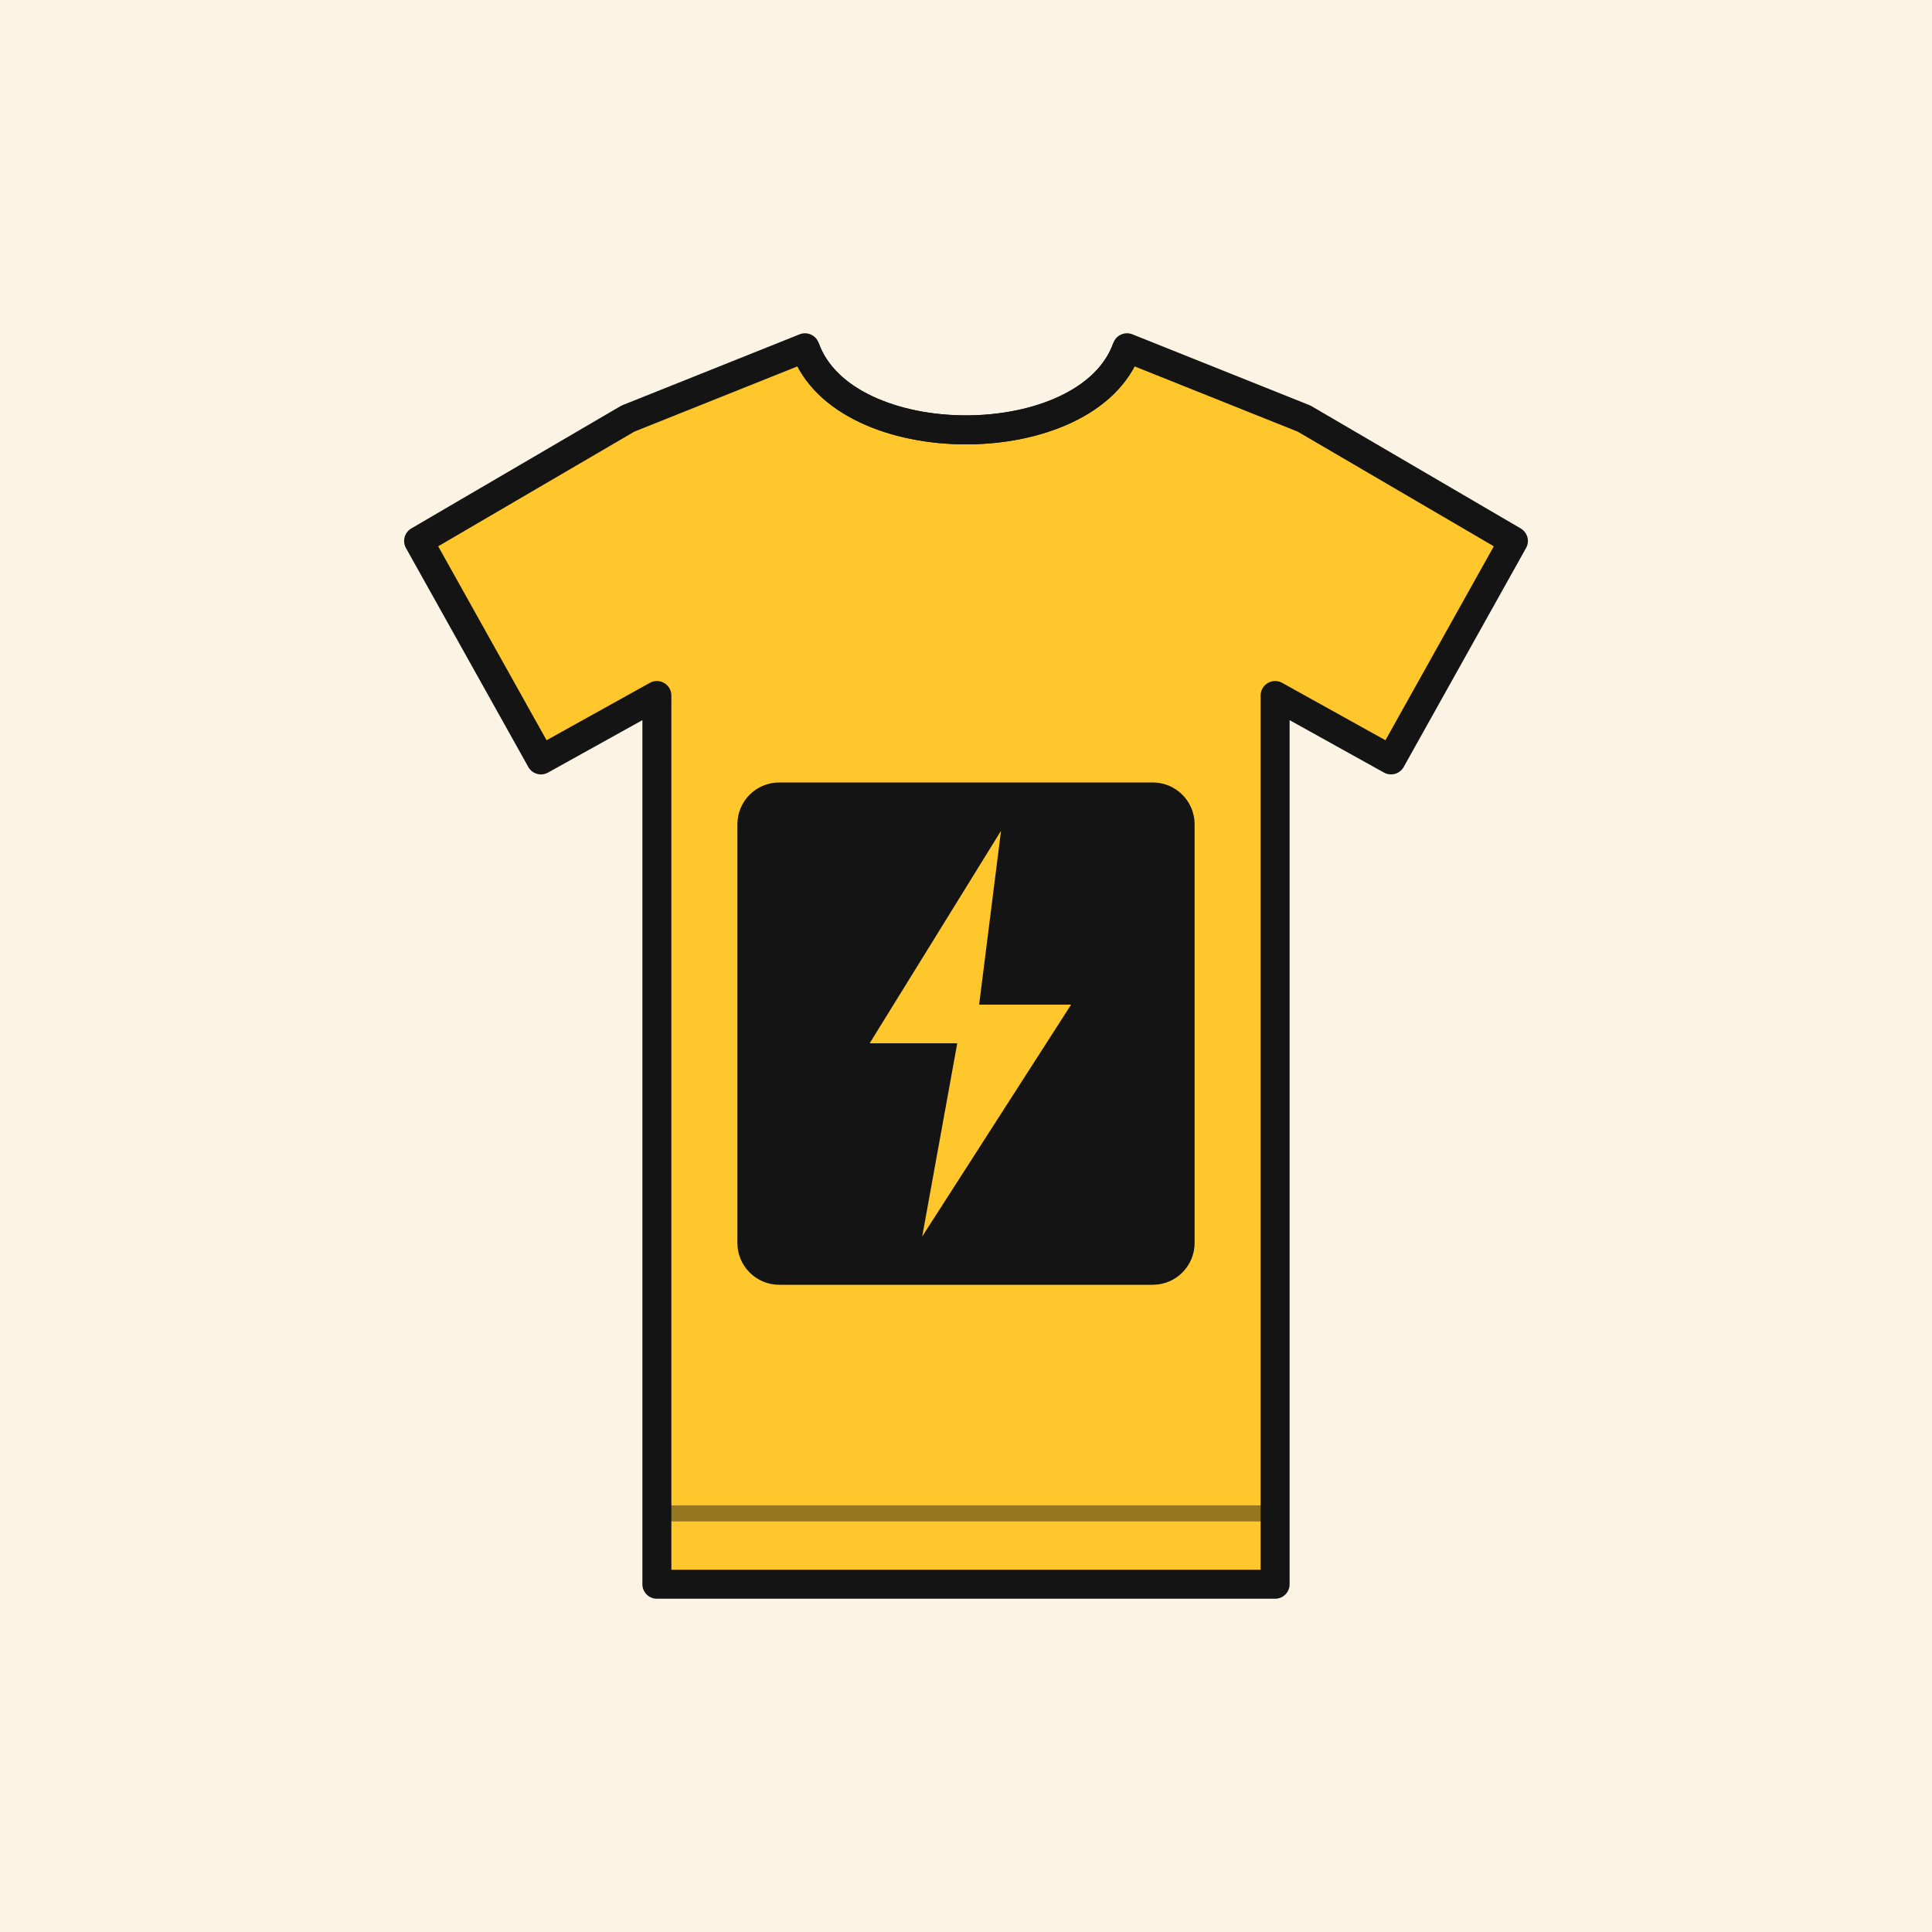
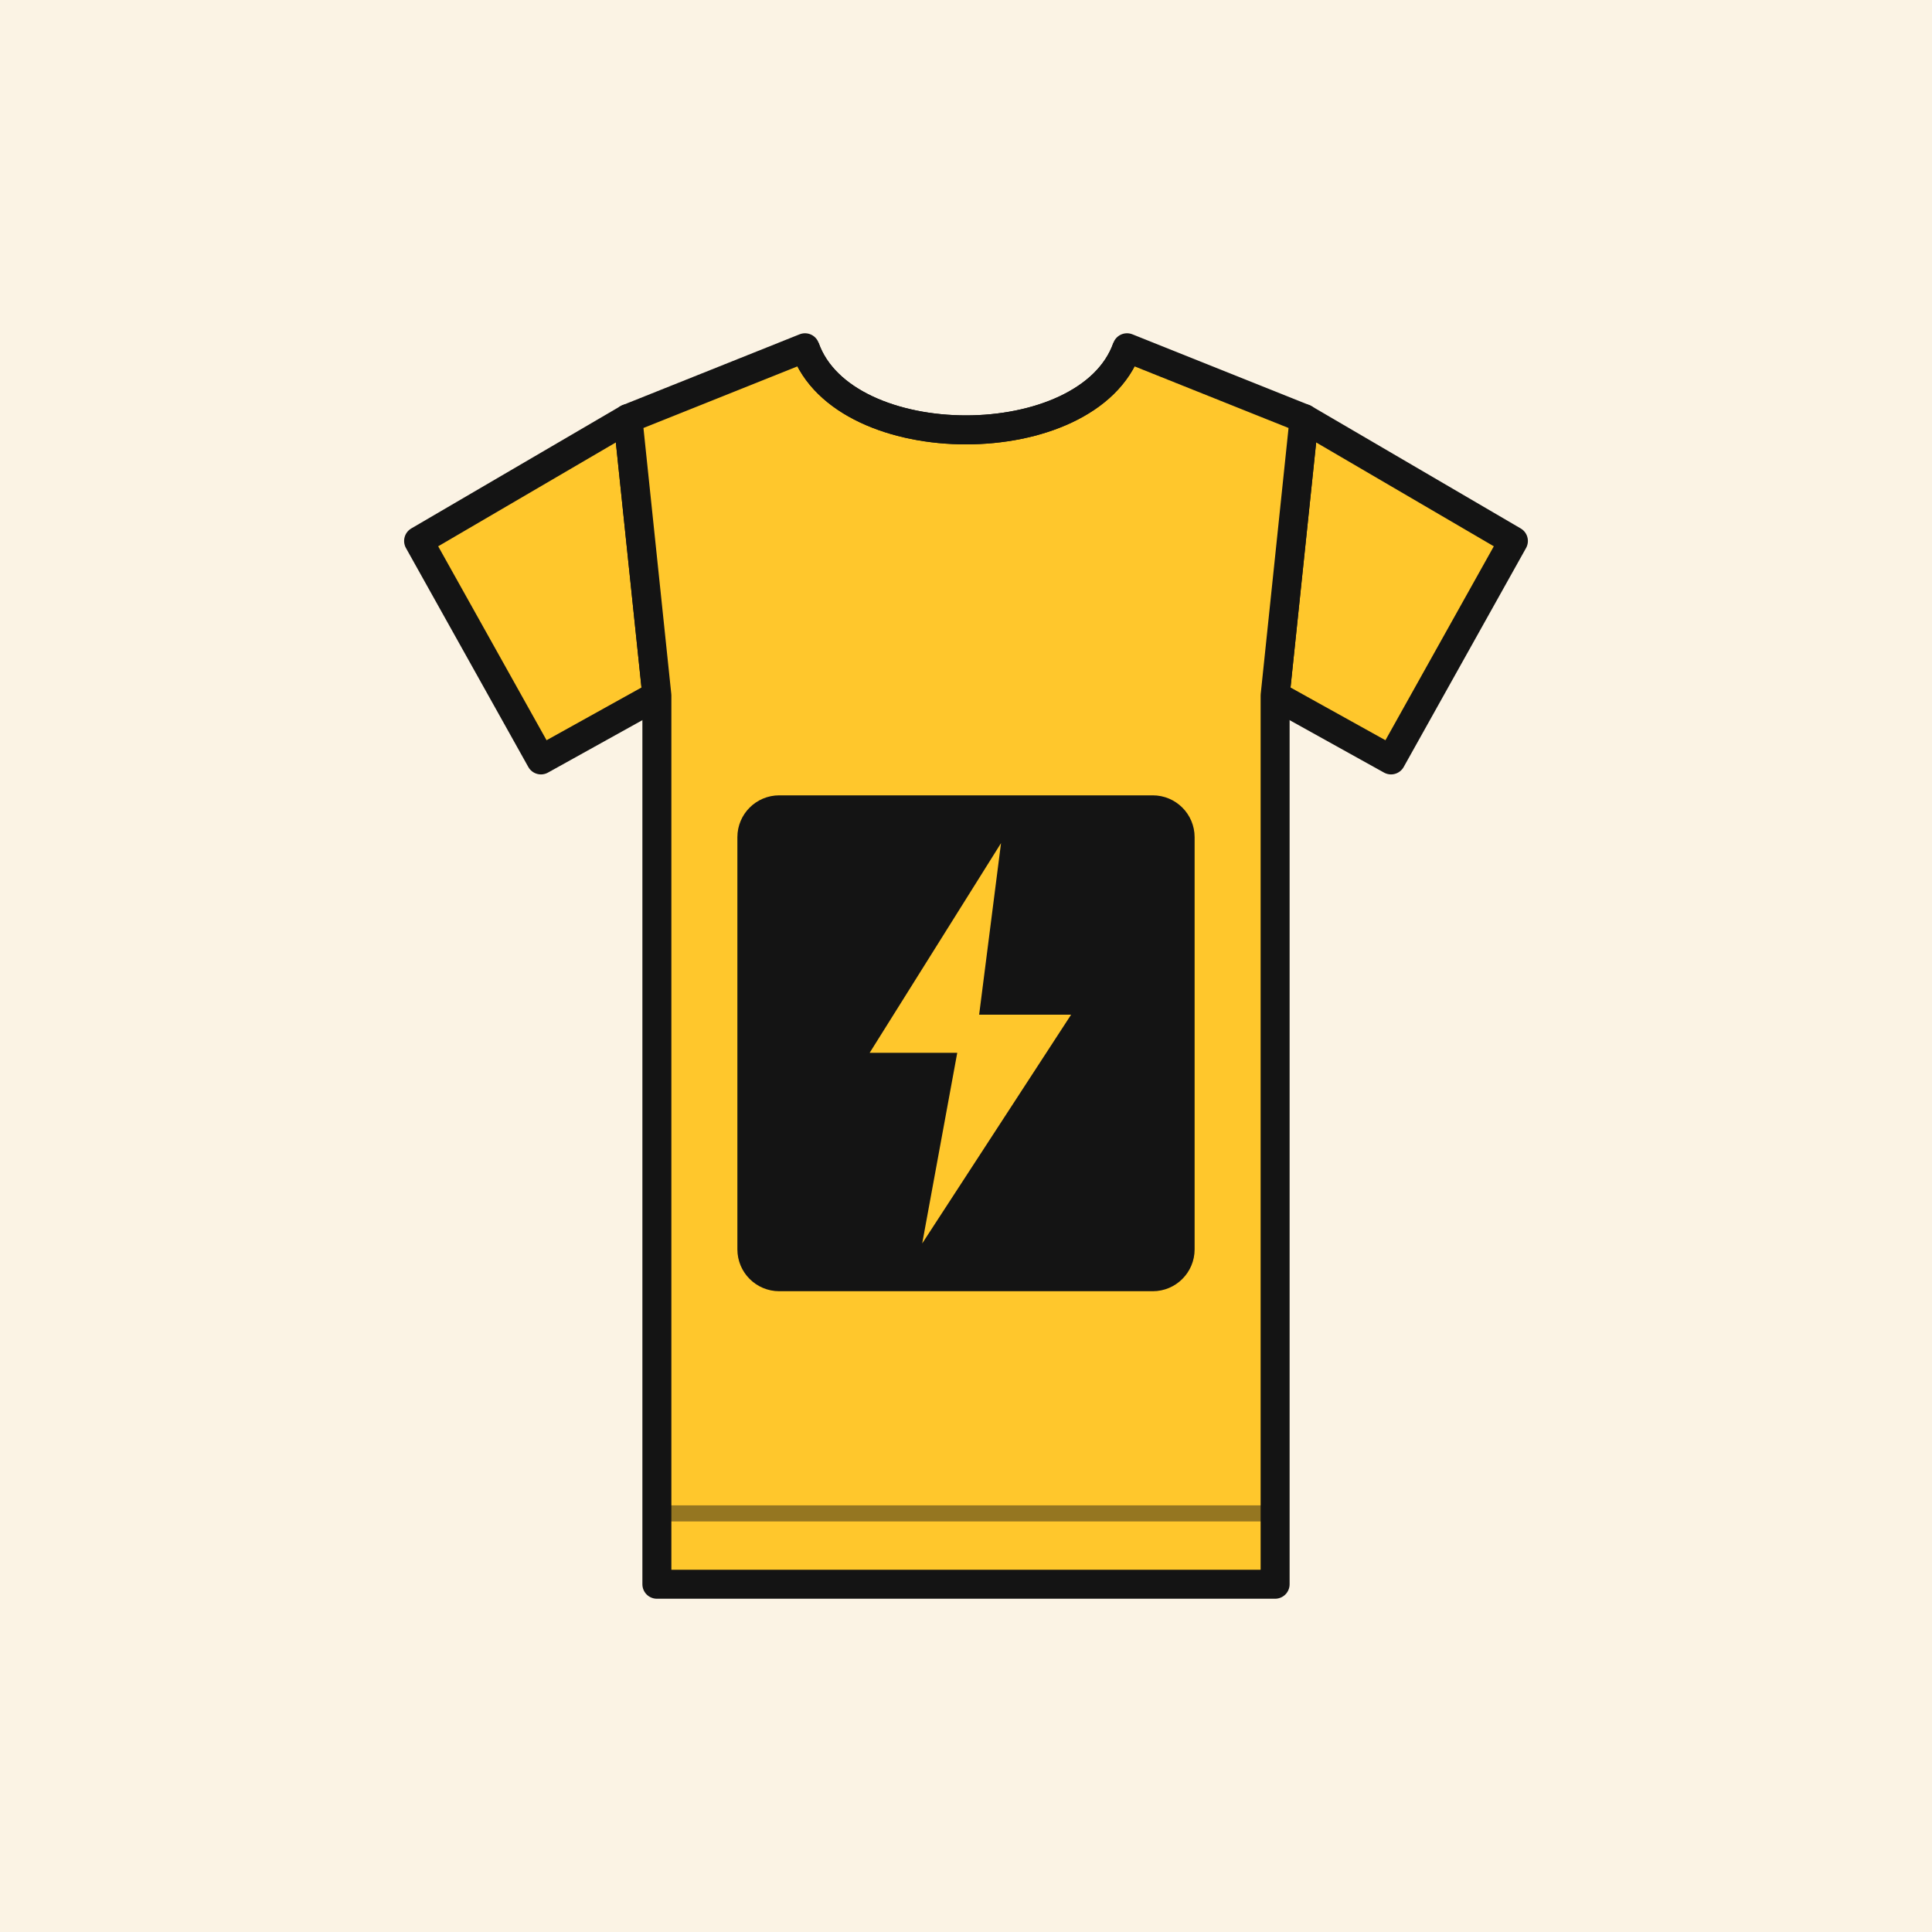
<svg xmlns="http://www.w3.org/2000/svg" viewBox="0 0 600 600" width="600" height="600" role="img">
  <rect width="600" height="600" fill="#FBF3E4" />
  <defs>
    <clipPath id="prhighvoltageyellow">
-       <rect x="232" y="246" width="136" height="150" rx="10" />
+       <rect x="232" y="250" width="136" height="148" rx="10" />
    </clipPath>
  </defs>
-   <path d="M 195 130 L 250 108 C 262 142, 338 142, 350 108 L 405 130 L 470 168 L 432 236 L 396 216 L 396 492 L 204 492 L 204 216 L 168 236 L 130 168 Z" fill="#FFC72C" stroke="#141414" stroke-width="9" stroke-linejoin="round" />
+   <path d="M 405 130 L 470 168 L 432 236 L 396 216 Z" fill="#FFC72C" stroke="#141414" stroke-width="9" stroke-linejoin="round" />
+   <path d="M 195 130 L 130 168 L 168 236 L 204 216 Z" fill="#FFC72C" stroke="#141414" stroke-width="9" stroke-linejoin="round" />
+   <path d="M 195 130 L 250 108 C 262 142, 338 142, 350 108 L 405 130 L 396 216 L 396 492 L 204 492 L 204 216 Z" fill="#FFC72C" stroke="#141414" stroke-width="9" stroke-linejoin="round" />
  <path d="M 250 108 C 262 142, 338 142, 350 108" fill="none" stroke="#141414" stroke-width="9" />
  <g clip-path="url(#prhighvoltageyellow)">
-     <rect x="232" y="246" width="136" height="150" fill="#141414" rx="8.16" />
-     <path d="M 310.88 258.0 L 270.08 324.0 L 297.28 324.0 L 286.4 384.0 L 332.64 312.0 L 304.08 312.0 Z" fill="#FFC72C" />
+     <rect x="232" y="250" width="136" height="148" fill="#141414" rx="8.16" />
+     <path d="M 310.88 261.84 L 270.08 326.96 L 297.28 326.96 L 286.4 386.16 L 332.64 315.12 L 304.08 315.12 Z" fill="#FFC72C" />
  </g>
-   <rect x="232" y="246" width="136" height="150" rx="10" fill="none" stroke="#141414" stroke-width="6" />
+   <rect x="232" y="250" width="136" height="148" rx="10" fill="none" stroke="#141414" stroke-width="6" />
  <path d="M 204 470 L 396 470" stroke="#141414" stroke-width="5" opacity=".45" />
</svg>
